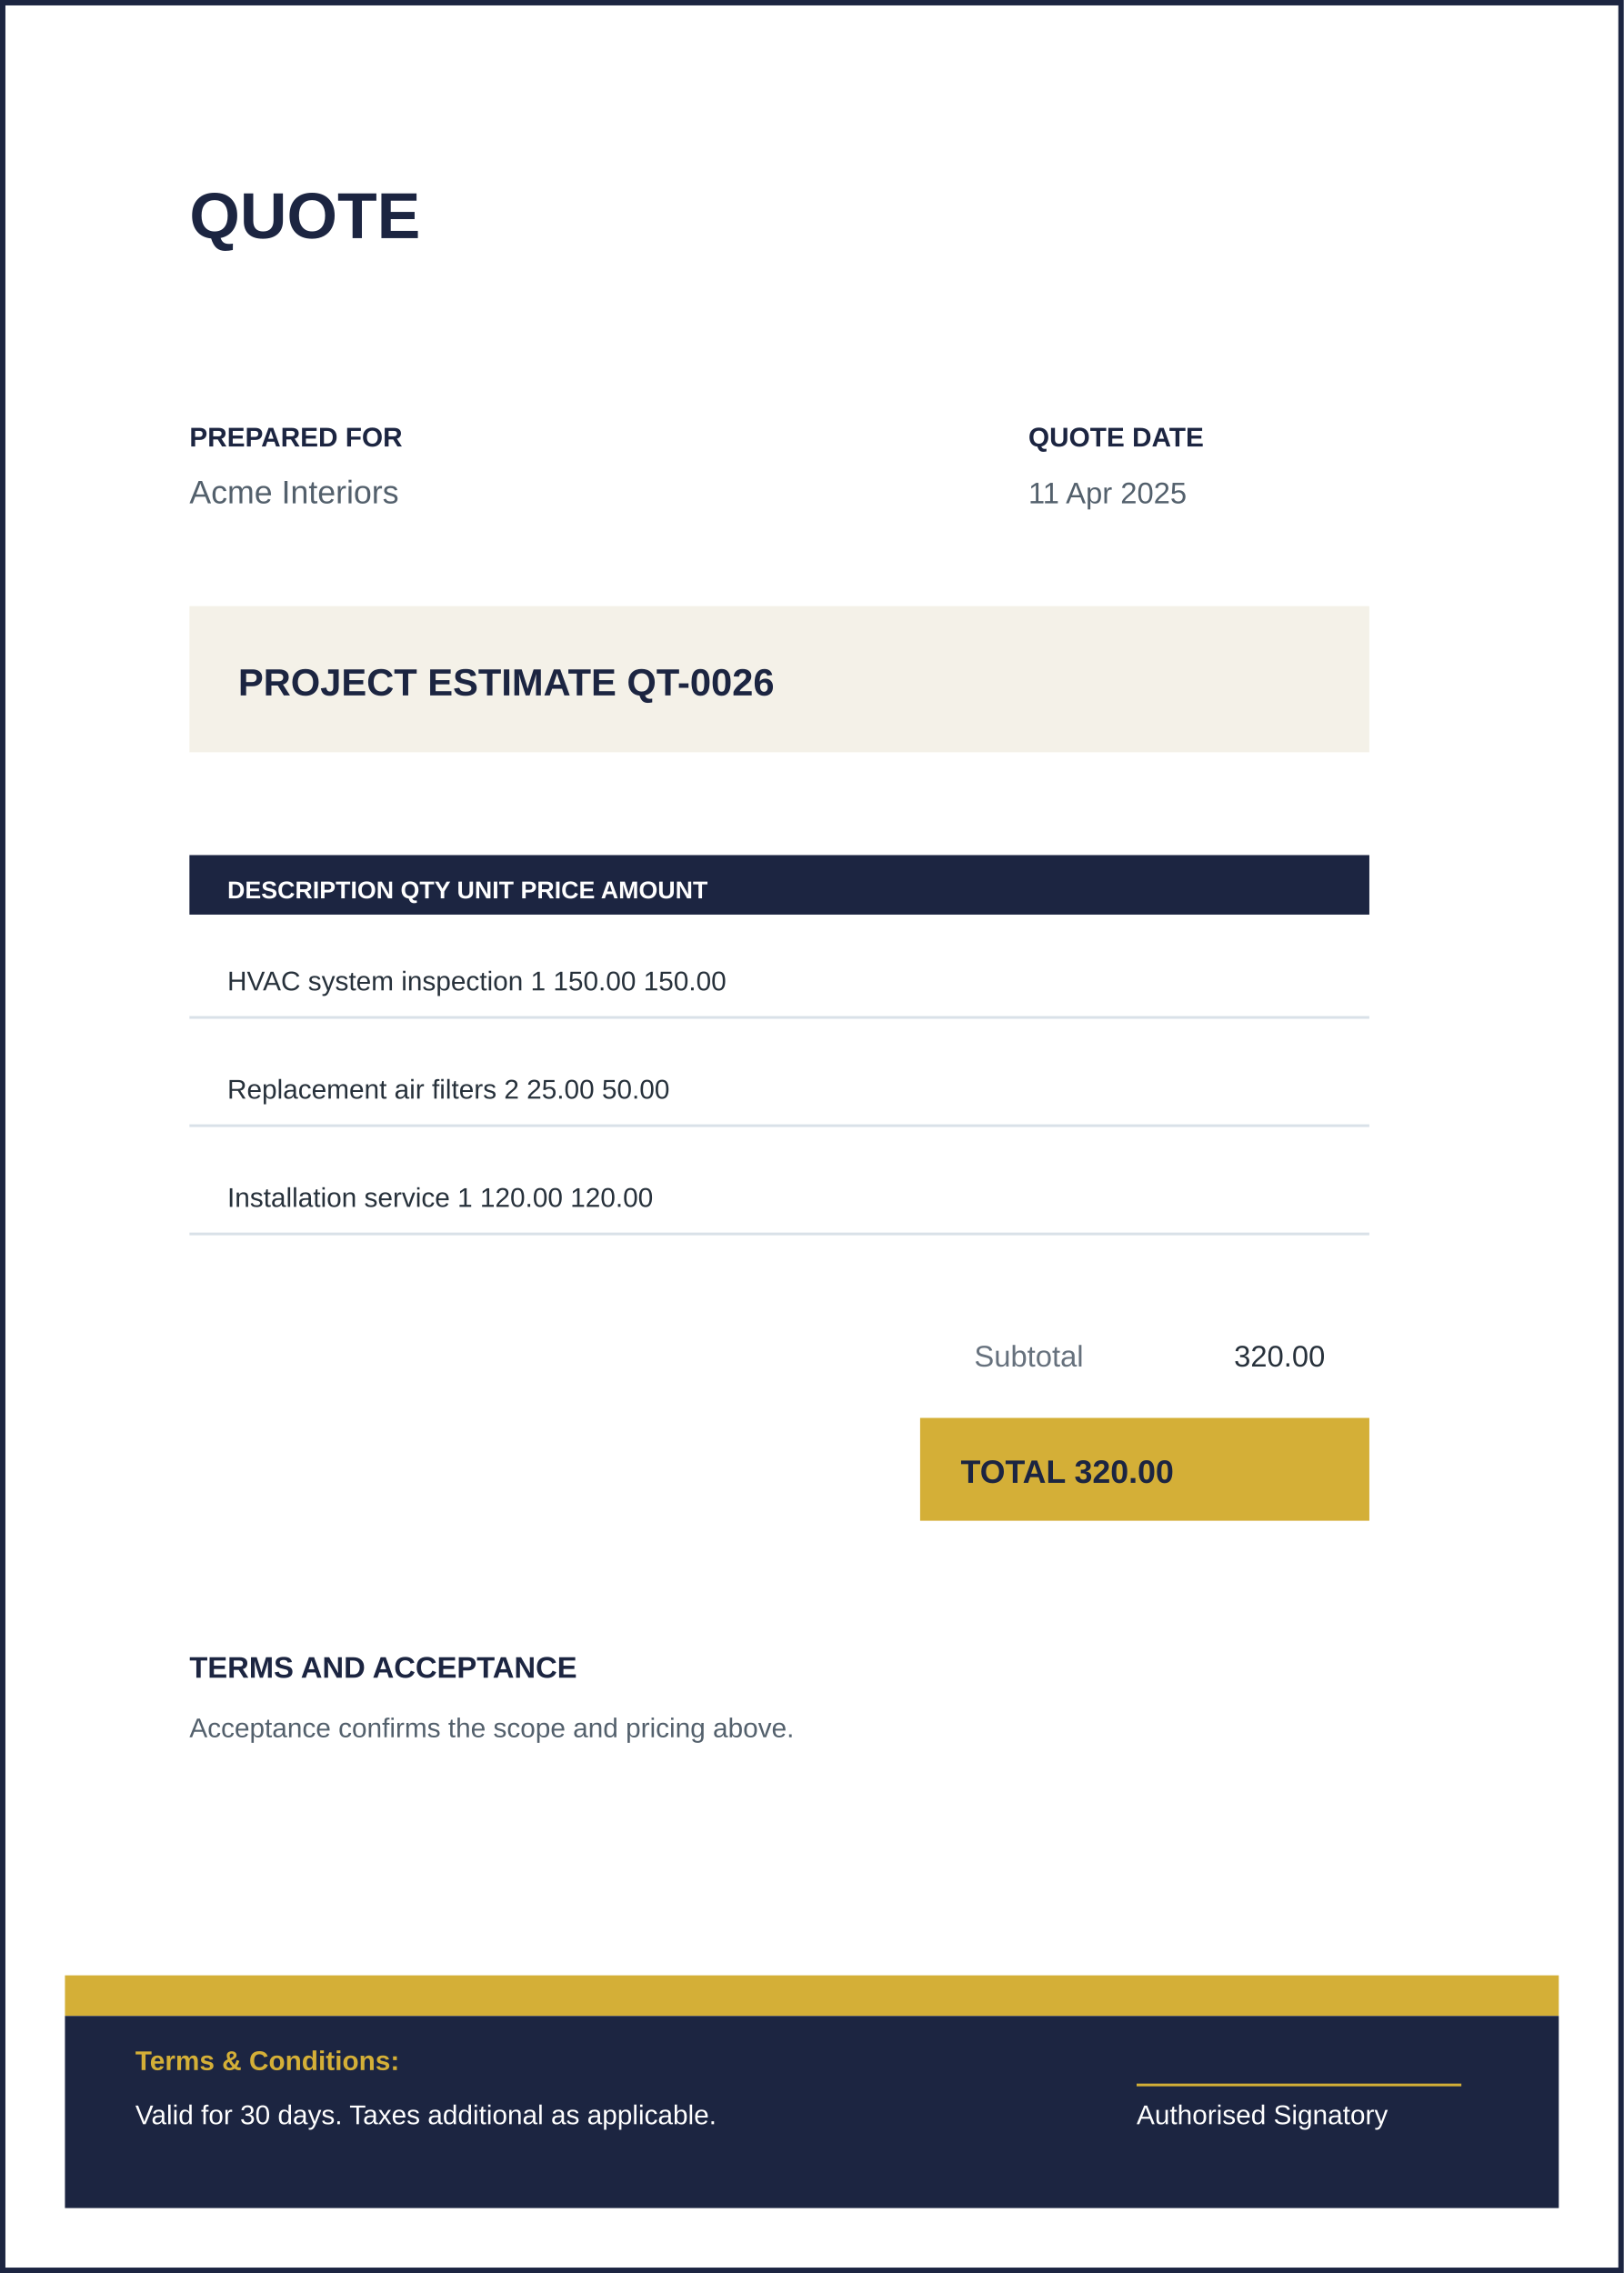
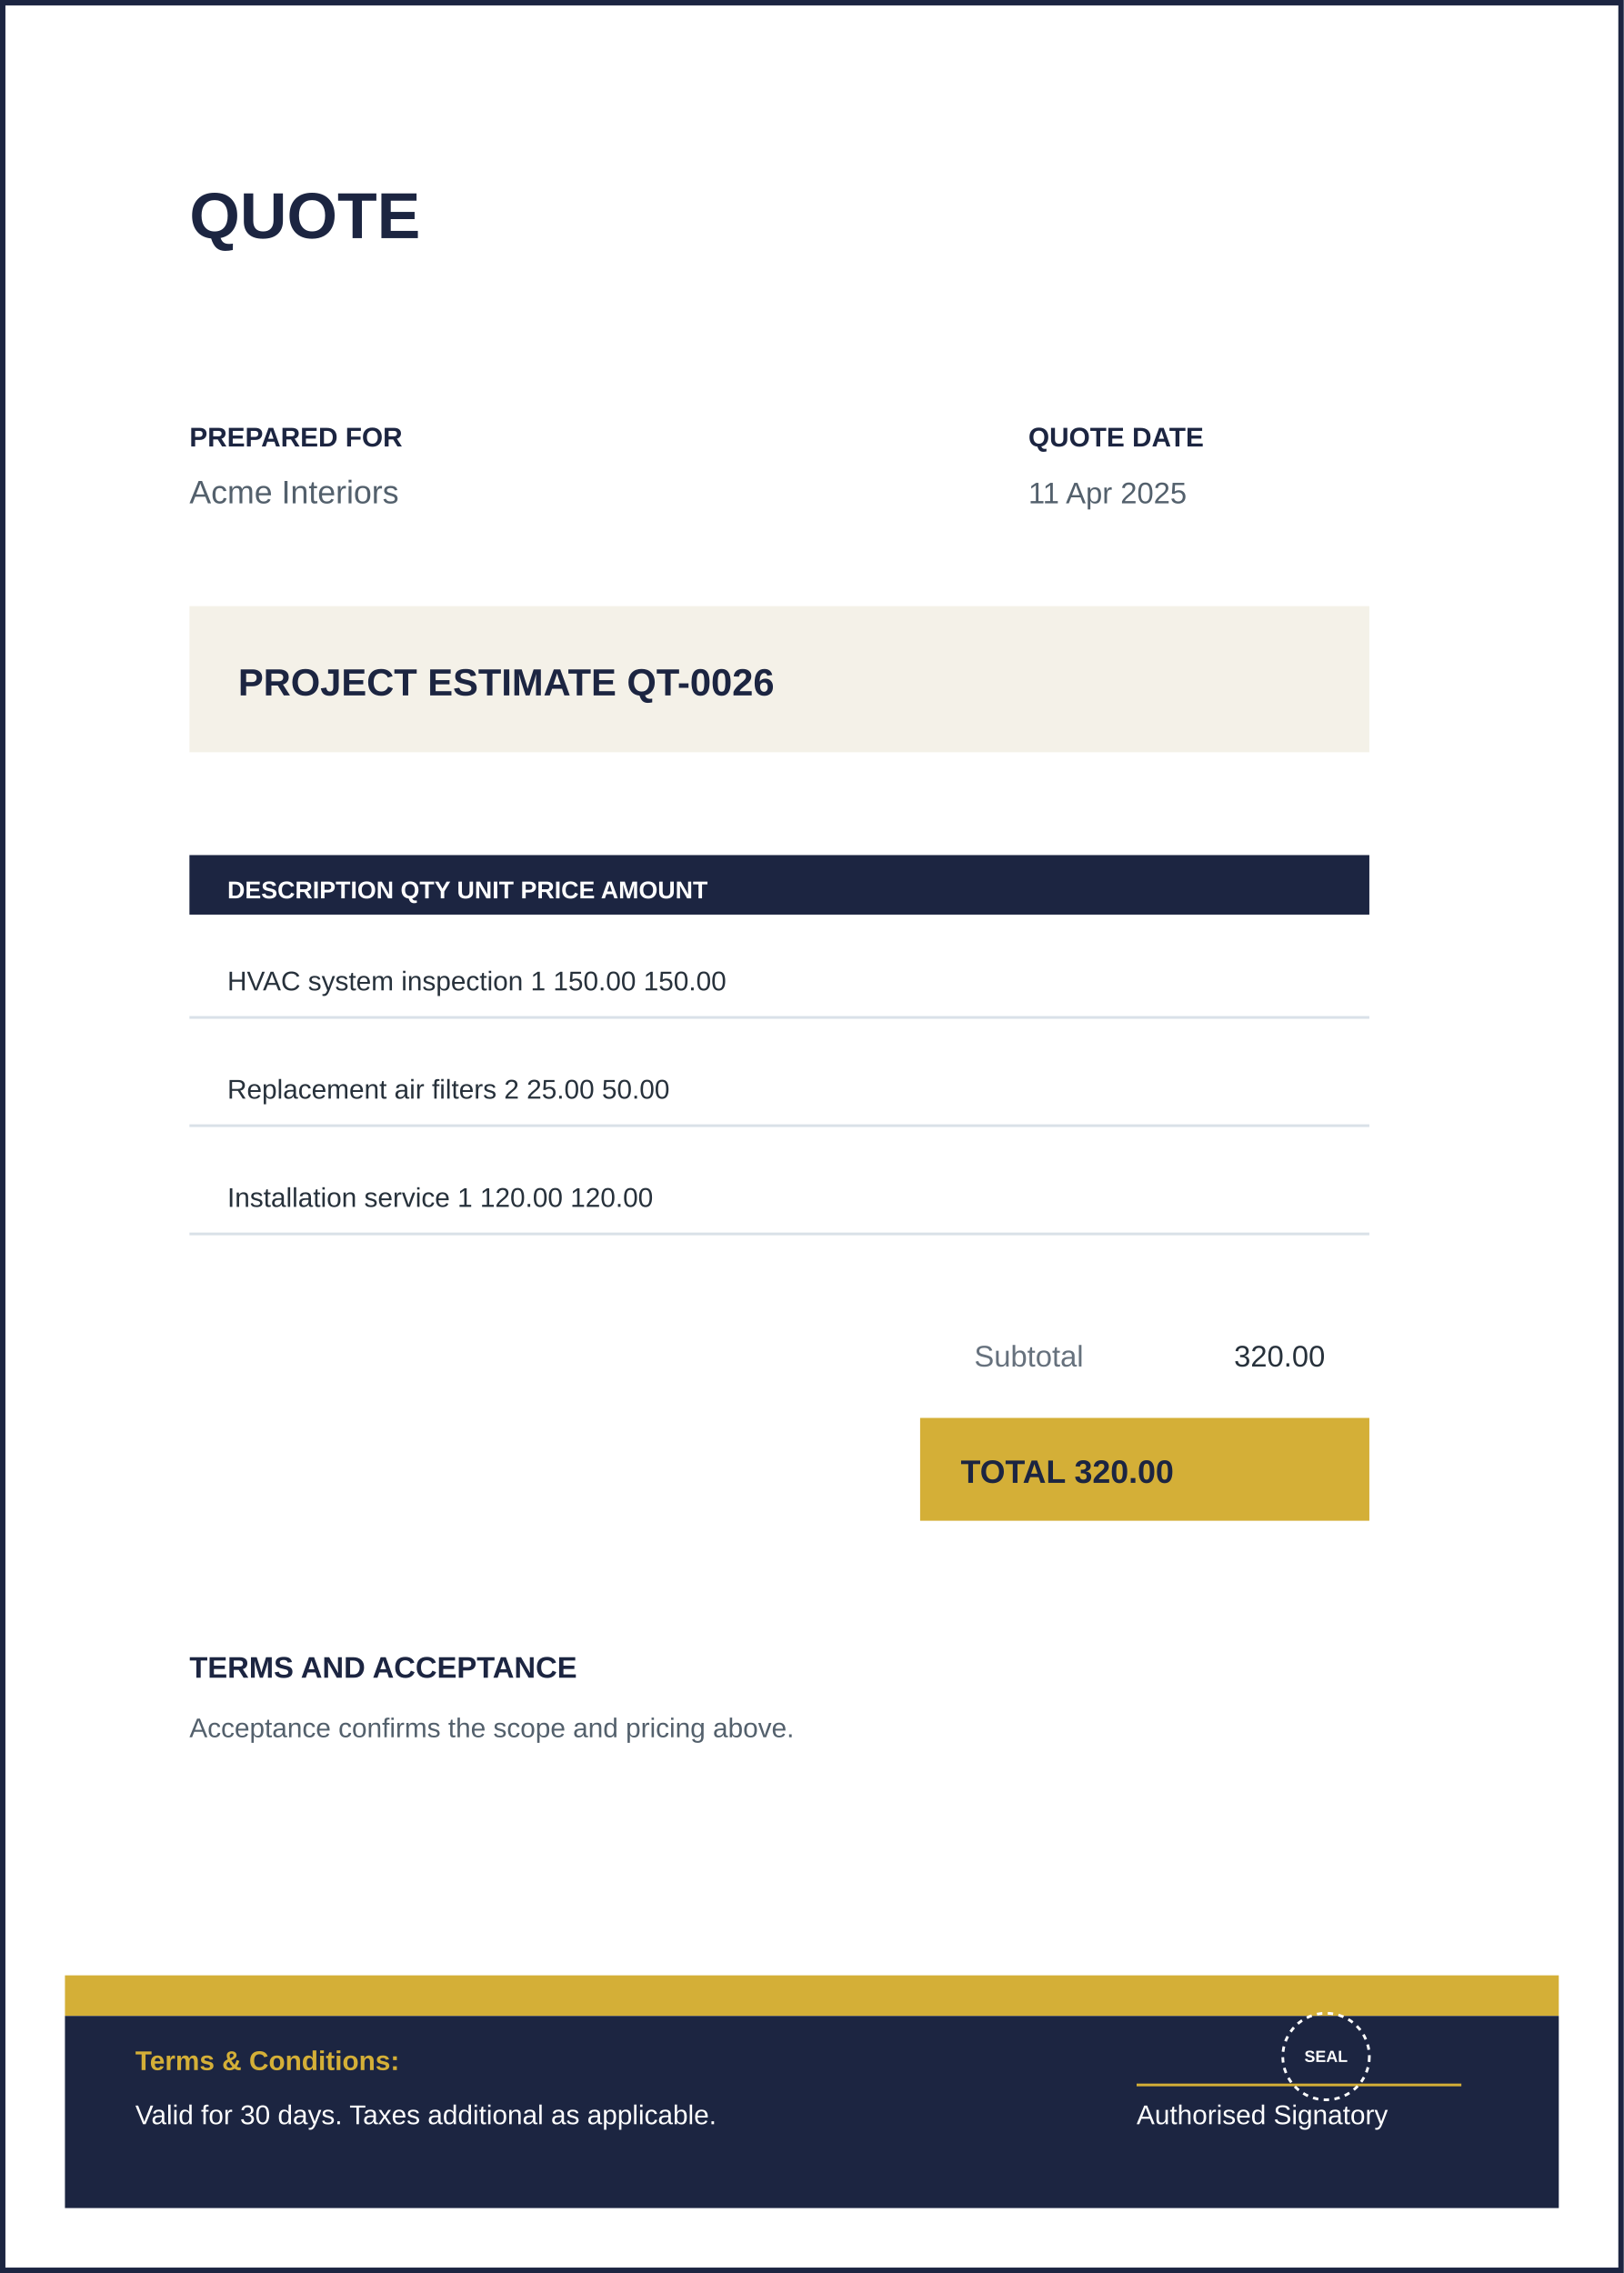
<svg xmlns="http://www.w3.org/2000/svg" viewBox="0 0 600 840">
  <rect width="600" height="840" fill="#fff" />
  <rect x="1" y="1" width="598" height="838" fill="#fff" stroke="#1c2541" stroke-width="2" />
  <text x="70" y="88" fill="#1c2541" font-family="Arial" font-size="24" font-weight="700">QUOTE</text>
  <text x="70" y="165" fill="#1c2541" font-family="Arial" font-size="10" font-weight="700">PREPARED FOR</text>
  <text x="70" y="186" fill="#53606c" font-family="Arial" font-size="12">Acme Interiors</text>
  <text x="380" y="165" fill="#1c2541" font-family="Arial" font-size="10" font-weight="700">QUOTE DATE</text>
  <text x="380" y="186" fill="#53606c" font-family="Arial" font-size="11">11 Apr 2025</text>
  <rect x="70" y="224" width="436" height="54" fill="#f4f1e8" />
  <text x="88" y="257" fill="#1c2541" font-family="Arial" font-size="14" font-weight="700">PROJECT ESTIMATE  QT-0026</text>
  <rect x="70" y="316" width="436" height="22" fill="#1c2541" />
  <text x="84" y="332" fill="#fff" font-family="Arial" font-size="9" font-weight="700">DESCRIPTION                  QTY        UNIT PRICE       AMOUNT</text>
  <path d="M70 376h436M70 416h436M70 456h436" stroke="#d9e1e8" />
  <text x="84" y="366" fill="#27313b" font-family="Arial" font-size="10">HVAC system inspection       1           150.00          150.00</text>
  <text x="84" y="406" fill="#27313b" font-family="Arial" font-size="10">Replacement air filters      2            25.00           50.00</text>
  <text x="84" y="446" fill="#27313b" font-family="Arial" font-size="10">Installation service         1           120.00          120.00</text>
  <text x="360" y="505" fill="#66717d" font-family="Arial" font-size="11">Subtotal</text>
  <text x="456" y="505" fill="#27313b" font-family="Arial" font-size="11">320.00</text>
  <rect x="340" y="524" width="166" height="38" fill="#d4af37" />
  <text x="355" y="548" fill="#1c2541" font-family="Arial" font-size="12" font-weight="700">TOTAL  320.00</text>
  <text x="70" y="620" fill="#1c2541" font-family="Arial" font-size="11" font-weight="700">TERMS AND ACCEPTANCE</text>
  <text x="70" y="642" fill="#53606c" font-family="Arial" font-size="10">Acceptance confirms the scope and pricing above.</text>
  <path d="M372 720h134" stroke="#53606c" />
  <text x="390" y="740" fill="#53606c" font-family="Arial" font-size="10">Signature</text>
  <g id="custom-footer">
    <rect x="24" y="670" width="552" height="146" fill="#fff" />
    <rect x="24" y="730" width="552" height="15" fill="#d4af37" />
    <rect x="24" y="745" width="552" height="71" fill="#1C2541" />
    <text x="50" y="765" fill="#d4af37" font-family="Arial" font-size="10" font-weight="700">Terms &amp; Conditions:</text>
    <text x="50" y="785" fill="#fff" font-family="Arial" font-size="10">Valid for 30 days. Taxes additional as applicable.</text>
    <rect x="420" y="770" width="120" height="1" fill="#d4af37" />
    <text x="420" y="785" fill="#fff" font-family="Arial" font-size="10">Authorised Signatory</text>
+     <circle cx="490" cy="760" r="16" fill="none" stroke="#fff" stroke-width="1" stroke-dasharray="2,2" />
+     <text x="490" y="762" text-anchor="middle" font-family="Arial" font-size="6" font-weight="700" fill="#fff">SEAL</text>
  </g>
</svg>
